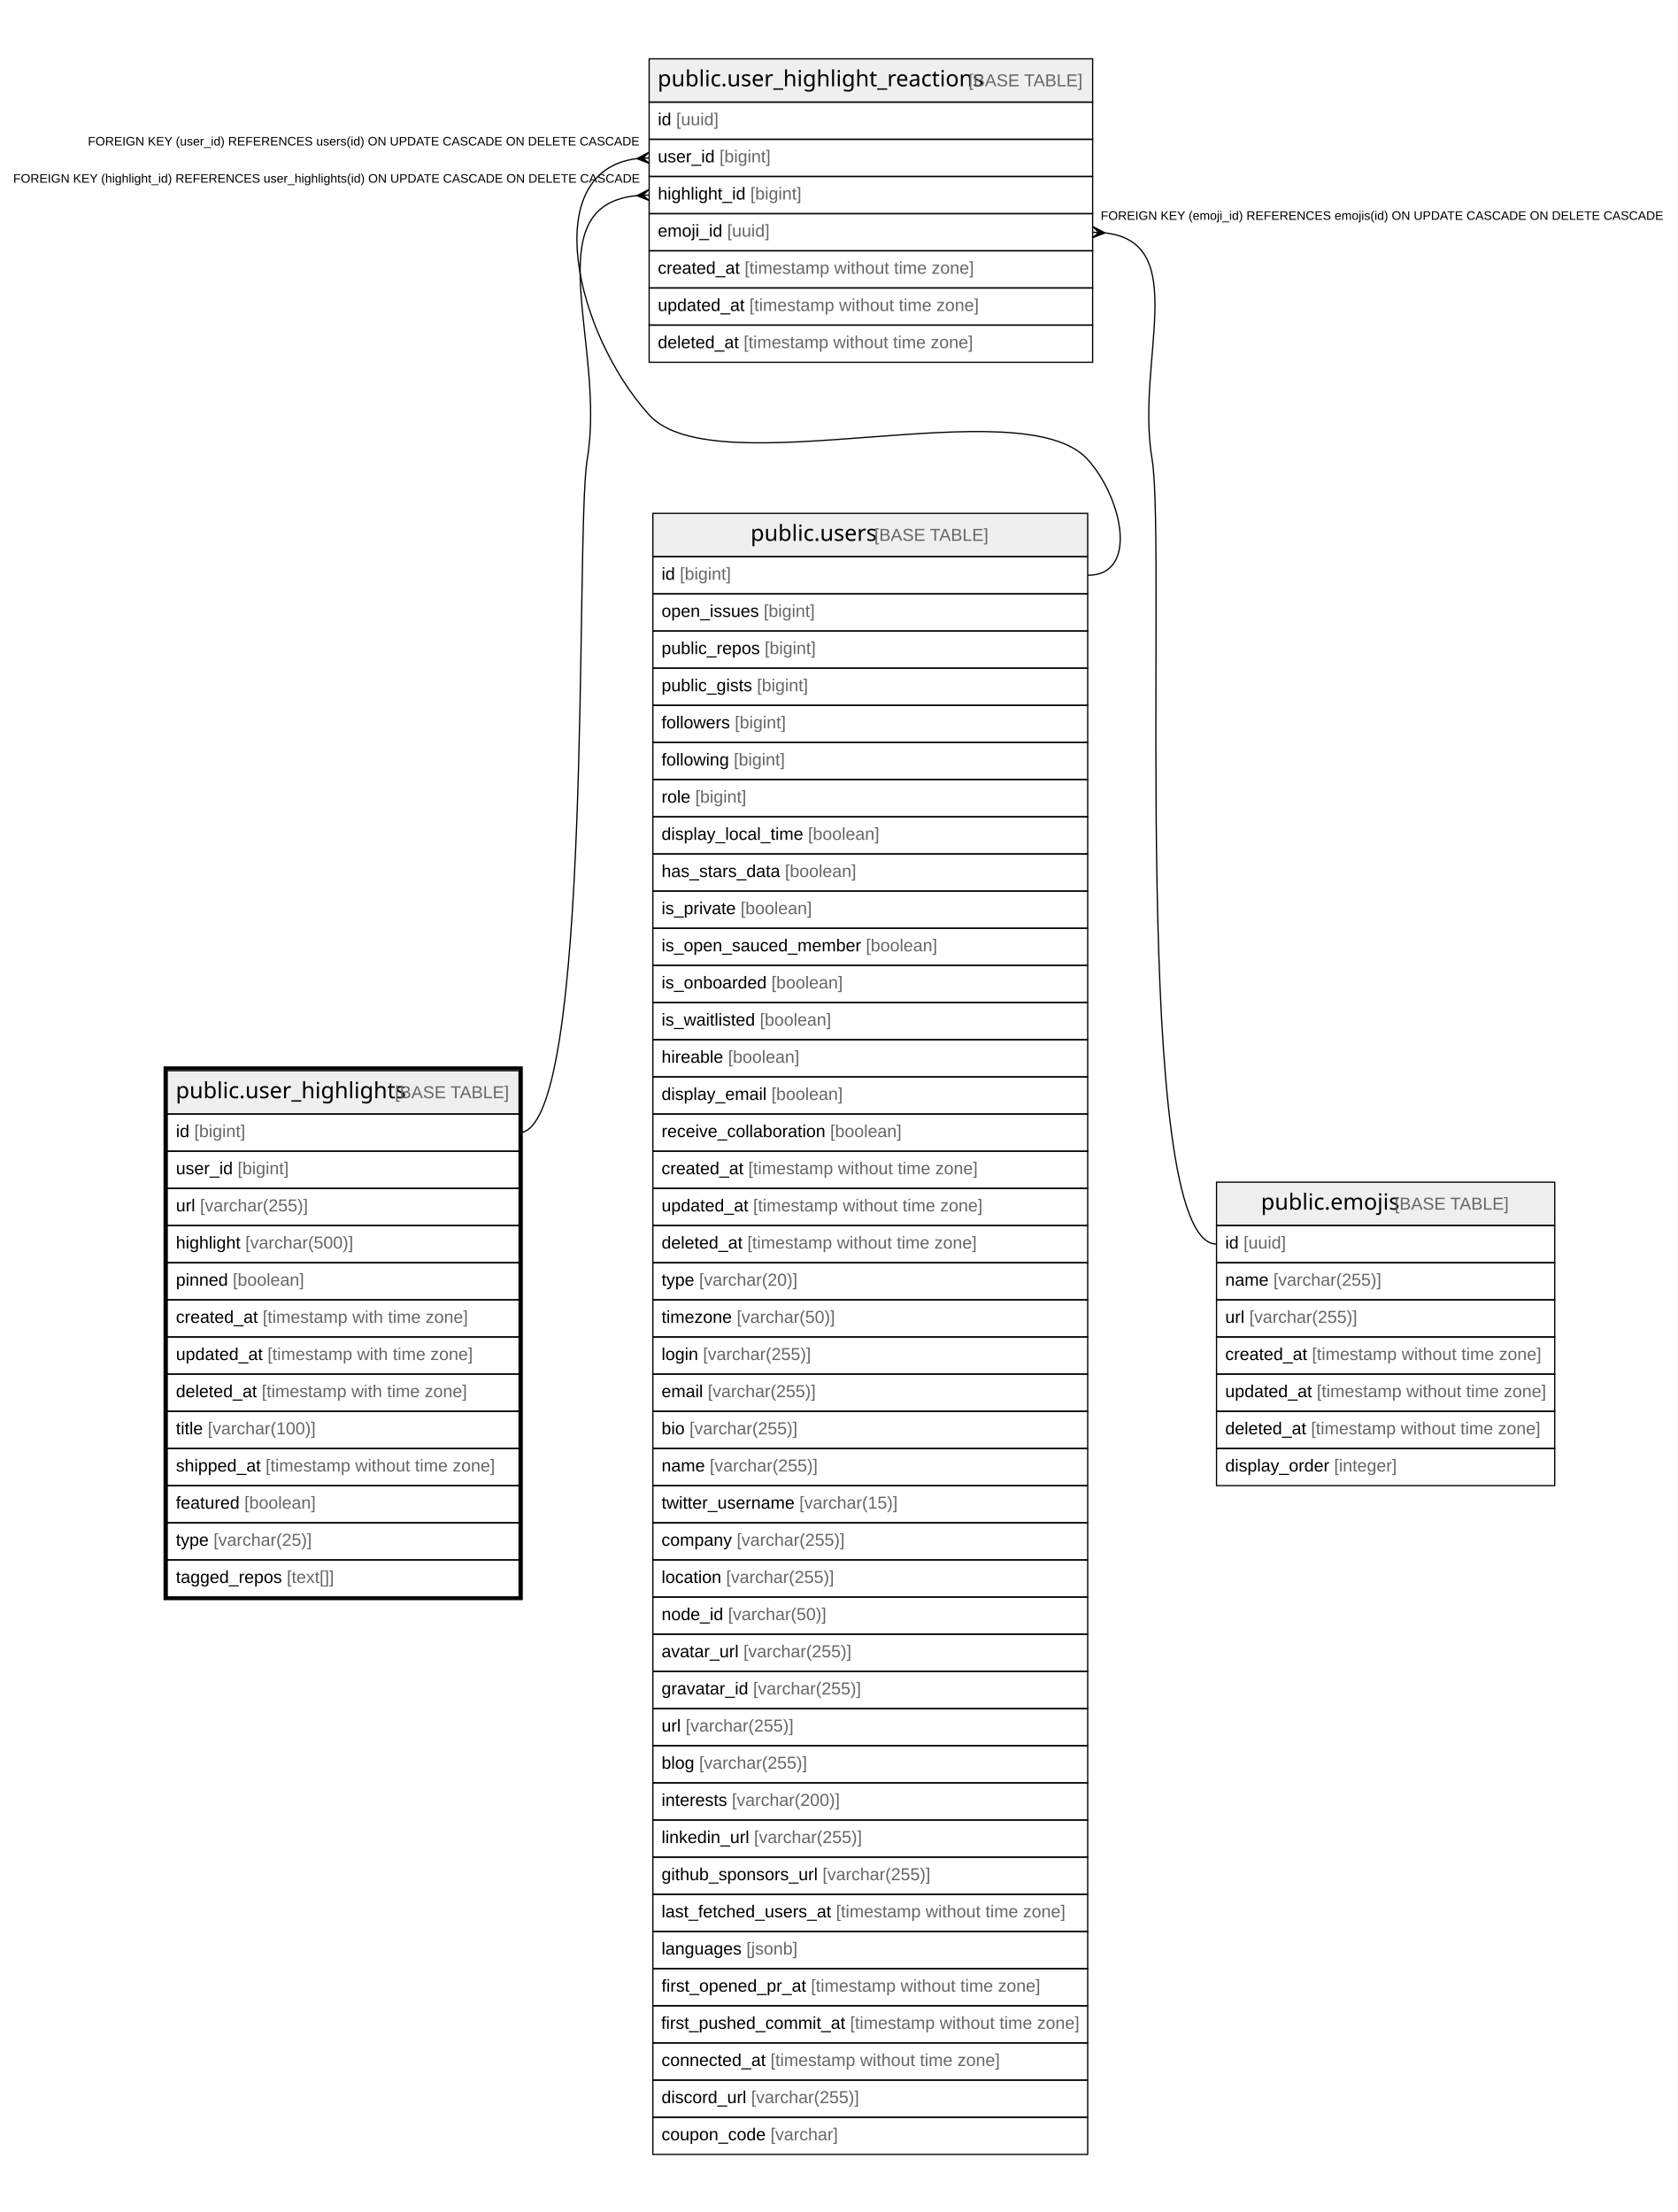
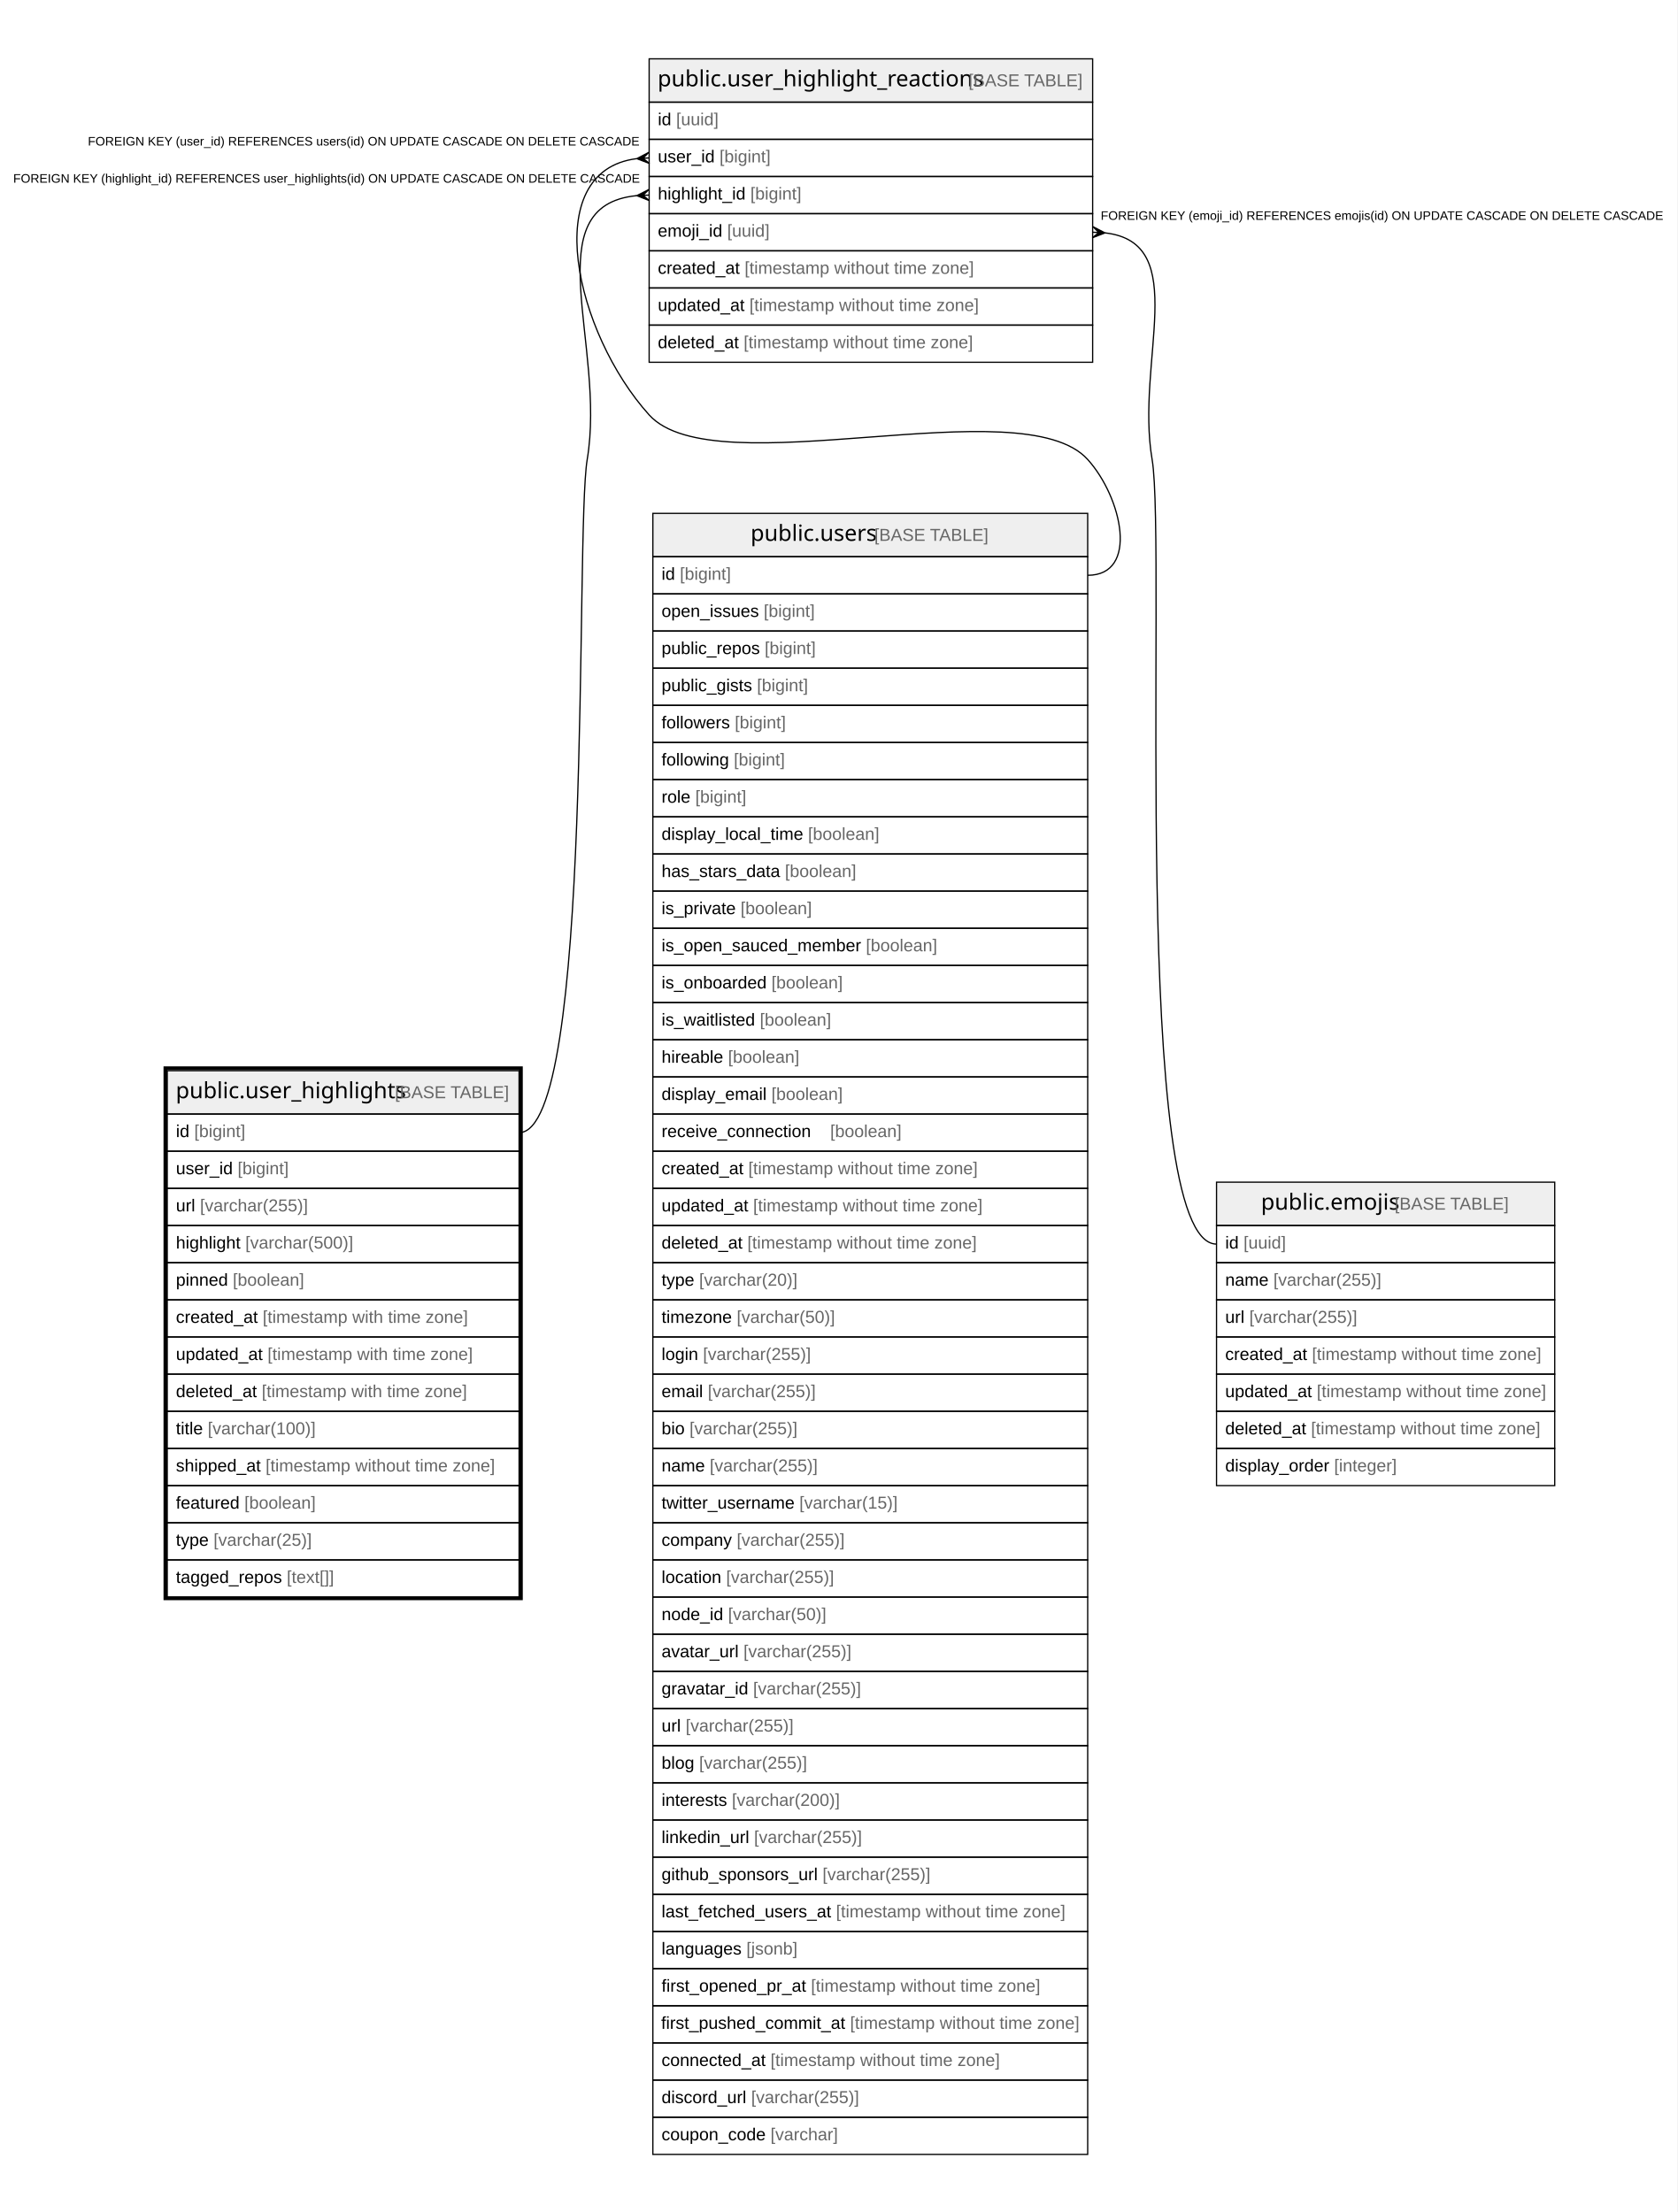
<svg xmlns="http://www.w3.org/2000/svg" width="1354pt" height="1786pt" viewBox="0.00 0.00 1354.00 1786.00">
  <g id="graph0" class="graph" transform="scale(1 1) rotate(0) translate(4 1782)">
    <polygon fill="#ffffff" stroke="transparent" points="-4,4 -4,-1782 1350,-1782 1350,4 -4,4" />
    <g id="node1" class="node">
      <polygon fill="#efefef" stroke="transparent" points="131,-882.5 131,-917.5 415,-917.5 415,-882.5 131,-882.5" />
      <polygon fill="none" stroke="#000000" points="131,-882.5 131,-917.5 415,-917.5 415,-882.5 131,-882.5" />
      <text text-anchor="start" x="137.855" y="-895.3" font-family="Arial Bold" font-size="18.00" fill="#000000">public.user_highlights</text>
      <text text-anchor="start" x="310.891" y="-895.3" font-family="Arial" font-size="14.00" fill="#000000"> </text>
      <text text-anchor="start" x="314.782" y="-895.3" font-family="Arial" font-size="14.00" fill="#666666">[BASE TABLE]</text>
      <polygon fill="none" stroke="#000000" points="131,-852.5 131,-882.5 415,-882.5 415,-852.5 131,-852.5" />
      <text text-anchor="start" x="138" y="-863.9" font-family="Arial" font-size="14.00" fill="#000000">id </text>
      <text text-anchor="start" x="152.78" y="-863.9" font-family="Arial" font-size="14.00" fill="#666666">[bigint]</text>
      <polygon fill="none" stroke="#000000" points="131,-822.5 131,-852.5 415,-852.5 415,-822.5 131,-822.5" />
      <text text-anchor="start" x="138" y="-833.9" font-family="Arial" font-size="14.00" fill="#000000">user_id </text>
      <text text-anchor="start" x="187.788" y="-833.9" font-family="Arial" font-size="14.00" fill="#666666">[bigint]</text>
      <polygon fill="none" stroke="#000000" points="131,-792.5 131,-822.5 415,-822.5 415,-792.5 131,-792.5" />
      <text text-anchor="start" x="138" y="-803.9" font-family="Arial" font-size="14.00" fill="#000000">url </text>
      <text text-anchor="start" x="157.44" y="-803.9" font-family="Arial" font-size="14.00" fill="#666666">[varchar(255)]</text>
      <polygon fill="none" stroke="#000000" points="131,-762.5 131,-792.5 415,-792.5 415,-762.5 131,-762.5" />
      <text text-anchor="start" x="138" y="-773.9" font-family="Arial" font-size="14.00" fill="#000000">highlight </text>
      <text text-anchor="start" x="194.014" y="-773.9" font-family="Arial" font-size="14.00" fill="#666666">[varchar(500)]</text>
      <polygon fill="none" stroke="#000000" points="131,-732.5 131,-762.5 415,-762.5 415,-732.5 131,-732.5" />
      <text text-anchor="start" x="138" y="-743.9" font-family="Arial" font-size="14.00" fill="#000000">pinned </text>
      <text text-anchor="start" x="183.91" y="-743.9" font-family="Arial" font-size="14.00" fill="#666666">[boolean]</text>
      <polygon fill="none" stroke="#000000" points="131,-702.5 131,-732.5 415,-732.5 415,-702.5 131,-702.5" />
      <text text-anchor="start" x="138" y="-713.9" font-family="Arial" font-size="14.00" fill="#000000">created_at </text>
      <text text-anchor="start" x="208.028" y="-713.9" font-family="Arial" font-size="14.00" fill="#666666">[timestamp with time zone]</text>
      <polygon fill="none" stroke="#000000" points="131,-672.5 131,-702.5 415,-702.5 415,-672.5 131,-672.5" />
      <text text-anchor="start" x="138" y="-683.9" font-family="Arial" font-size="14.00" fill="#000000">updated_at </text>
      <text text-anchor="start" x="211.933" y="-683.9" font-family="Arial" font-size="14.00" fill="#666666">[timestamp with time zone]</text>
      <polygon fill="none" stroke="#000000" points="131,-642.5 131,-672.5 415,-672.5 415,-642.5 131,-642.5" />
      <text text-anchor="start" x="138" y="-653.9" font-family="Arial" font-size="14.00" fill="#000000">deleted_at </text>
      <text text-anchor="start" x="207.257" y="-653.9" font-family="Arial" font-size="14.00" fill="#666666">[timestamp with time zone]</text>
      <polygon fill="none" stroke="#000000" points="131,-612.5 131,-642.5 415,-642.5 415,-612.5 131,-612.5" />
      <text text-anchor="start" x="138" y="-623.9" font-family="Arial" font-size="14.00" fill="#000000">title </text>
      <text text-anchor="start" x="163.668" y="-623.9" font-family="Arial" font-size="14.00" fill="#666666">[varchar(100)]</text>
      <polygon fill="none" stroke="#000000" points="131,-582.5 131,-612.5 415,-612.5 415,-582.5 131,-582.5" />
      <text text-anchor="start" x="138" y="-593.9" font-family="Arial" font-size="14.00" fill="#000000">shipped_at </text>
      <text text-anchor="start" x="210.366" y="-593.9" font-family="Arial" font-size="14.00" fill="#666666">[timestamp without time zone]</text>
      <polygon fill="none" stroke="#000000" points="131,-552.5 131,-582.5 415,-582.5 415,-552.5 131,-552.5" />
      <text text-anchor="start" x="138" y="-563.9" font-family="Arial" font-size="14.00" fill="#000000">featured </text>
      <text text-anchor="start" x="193.245" y="-563.9" font-family="Arial" font-size="14.00" fill="#666666">[boolean]</text>
      <polygon fill="none" stroke="#000000" points="131,-522.5 131,-552.5 415,-552.5 415,-522.5 131,-522.5" />
      <text text-anchor="start" x="138" y="-533.9" font-family="Arial" font-size="14.00" fill="#000000">type </text>
      <text text-anchor="start" x="168.346" y="-533.9" font-family="Arial" font-size="14.00" fill="#666666">[varchar(25)]</text>
      <polygon fill="none" stroke="#000000" points="131,-492.5 131,-522.5 415,-522.5 415,-492.5 131,-492.5" />
      <text text-anchor="start" x="138" y="-503.9" font-family="Arial" font-size="14.00" fill="#000000">tagged_repos </text>
      <text text-anchor="start" x="227.485" y="-503.9" font-family="Arial" font-size="14.00" fill="#666666">[text[]]</text>
      <polygon fill="none" stroke="#000000" stroke-width="3" points="129.5,-491.5 129.5,-919.5 416.5,-919.5 416.5,-491.5 129.5,-491.5" />
    </g>
    <g id="node2" class="node">
      <polygon fill="#efefef" stroke="transparent" points="520,-1699.5 520,-1734.5 878,-1734.5 878,-1699.5 520,-1699.5" />
      <polygon fill="none" stroke="#000000" points="520,-1699.5 520,-1734.5 878,-1734.5 878,-1699.5 520,-1699.5" />
      <text text-anchor="start" x="526.845" y="-1712.3" font-family="Arial Bold" font-size="18.00" fill="#000000">public.user_highlight_reactions</text>
      <text text-anchor="start" x="773.901" y="-1712.3" font-family="Arial" font-size="14.00" fill="#000000"> </text>
      <text text-anchor="start" x="777.791" y="-1712.3" font-family="Arial" font-size="14.00" fill="#666666">[BASE TABLE]</text>
      <polygon fill="none" stroke="#000000" points="520,-1669.5 520,-1699.5 878,-1699.5 878,-1669.5 520,-1669.5" />
      <text text-anchor="start" x="527" y="-1680.9" font-family="Arial" font-size="14.00" fill="#000000">id </text>
      <text text-anchor="start" x="541.78" y="-1680.9" font-family="Arial" font-size="14.00" fill="#666666">[uuid]</text>
      <polygon fill="none" stroke="#000000" points="520,-1639.5 520,-1669.5 878,-1669.5 878,-1639.5 520,-1639.5" />
      <text text-anchor="start" x="527" y="-1650.9" font-family="Arial" font-size="14.00" fill="#000000">user_id </text>
      <text text-anchor="start" x="576.788" y="-1650.9" font-family="Arial" font-size="14.00" fill="#666666">[bigint]</text>
      <polygon fill="none" stroke="#000000" points="520,-1609.5 520,-1639.5 878,-1639.5 878,-1609.5 520,-1609.5" />
      <text text-anchor="start" x="527" y="-1620.9" font-family="Arial" font-size="14.00" fill="#000000">highlight_id </text>
      <text text-anchor="start" x="601.686" y="-1620.9" font-family="Arial" font-size="14.00" fill="#666666">[bigint]</text>
      <polygon fill="none" stroke="#000000" points="520,-1579.5 520,-1609.5 878,-1609.5 878,-1579.5 520,-1579.5" />
      <text text-anchor="start" x="527" y="-1590.9" font-family="Arial" font-size="14.00" fill="#000000">emoji_id </text>
      <text text-anchor="start" x="583.001" y="-1590.9" font-family="Arial" font-size="14.00" fill="#666666">[uuid]</text>
      <polygon fill="none" stroke="#000000" points="520,-1549.5 520,-1579.5 878,-1579.5 878,-1549.5 520,-1549.5" />
      <text text-anchor="start" x="527" y="-1560.9" font-family="Arial" font-size="14.00" fill="#000000">created_at </text>
      <text text-anchor="start" x="597.028" y="-1560.9" font-family="Arial" font-size="14.00" fill="#666666">[timestamp without time zone]</text>
      <polygon fill="none" stroke="#000000" points="520,-1519.5 520,-1549.5 878,-1549.5 878,-1519.5 520,-1519.5" />
      <text text-anchor="start" x="527" y="-1530.9" font-family="Arial" font-size="14.00" fill="#000000">updated_at </text>
      <text text-anchor="start" x="600.933" y="-1530.9" font-family="Arial" font-size="14.00" fill="#666666">[timestamp without time zone]</text>
      <polygon fill="none" stroke="#000000" points="520,-1489.5 520,-1519.5 878,-1519.5 878,-1489.5 520,-1489.5" />
      <text text-anchor="start" x="527" y="-1500.9" font-family="Arial" font-size="14.00" fill="#000000">deleted_at </text>
      <text text-anchor="start" x="596.257" y="-1500.9" font-family="Arial" font-size="14.00" fill="#666666">[timestamp without time zone]</text>
    </g>
    <g id="edge1" class="edge">
      <path fill="none" stroke="#000000" d="M509.803,-1624.022C427.148,-1615.818 485.455,-1503.558 470,-1411 460.003,-1351.131 475.697,-867.5 415,-867.5" />
      <polygon fill="#000000" stroke="#000000" points="510.011,-1624.032 519.789,-1628.995 515.005,-1624.266 520,-1624.5 520,-1624.5 520,-1624.5 515.005,-1624.266 520.211,-1620.005 510.011,-1624.032 510.011,-1624.032" />
      <text text-anchor="start" x="6.655" y="-1634.5" font-family="Arial" font-size="10.00" fill="#000000">FOREIGN KEY (highlight_id) REFERENCES user_highlights(id) ON UPDATE CASCADE ON DELETE CASCADE</text>
    </g>
    <g id="node3" class="node">
      <polygon fill="#efefef" stroke="transparent" points="523,-1332.5 523,-1367.5 874,-1367.5 874,-1332.5 523,-1332.5" />
      <polygon fill="none" stroke="#000000" points="523,-1332.5 523,-1367.5 874,-1367.5 874,-1332.5 523,-1332.5" />
      <text text-anchor="start" x="601.866" y="-1345.3" font-family="Arial Bold" font-size="18.00" fill="#000000">public.users</text>
      <text text-anchor="start" x="697.88" y="-1345.3" font-family="Arial" font-size="14.00" fill="#000000"> </text>
      <text text-anchor="start" x="701.771" y="-1345.3" font-family="Arial" font-size="14.00" fill="#666666">[BASE TABLE]</text>
      <polygon fill="none" stroke="#000000" points="523,-1302.5 523,-1332.5 874,-1332.5 874,-1302.5 523,-1302.5" />
      <text text-anchor="start" x="530" y="-1313.9" font-family="Arial" font-size="14.00" fill="#000000">id </text>
      <text text-anchor="start" x="544.78" y="-1313.9" font-family="Arial" font-size="14.00" fill="#666666">[bigint]</text>
      <polygon fill="none" stroke="#000000" points="523,-1272.5 523,-1302.5 874,-1302.5 874,-1272.5 523,-1272.5" />
      <text text-anchor="start" x="530" y="-1283.9" font-family="Arial" font-size="14.00" fill="#000000">open_issues </text>
      <text text-anchor="start" x="612.475" y="-1283.9" font-family="Arial" font-size="14.00" fill="#666666">[bigint]</text>
      <polygon fill="none" stroke="#000000" points="523,-1242.5 523,-1272.5 874,-1272.5 874,-1242.5 523,-1242.5" />
      <text text-anchor="start" x="530" y="-1253.9" font-family="Arial" font-size="14.00" fill="#000000">public_repos </text>
      <text text-anchor="start" x="613.243" y="-1253.9" font-family="Arial" font-size="14.00" fill="#666666">[bigint]</text>
      <polygon fill="none" stroke="#000000" points="523,-1212.5 523,-1242.5 874,-1242.5 874,-1212.5 523,-1212.5" />
      <text text-anchor="start" x="530" y="-1223.9" font-family="Arial" font-size="14.00" fill="#000000">public_gists </text>
      <text text-anchor="start" x="607.014" y="-1223.9" font-family="Arial" font-size="14.00" fill="#666666">[bigint]</text>
      <polygon fill="none" stroke="#000000" points="523,-1182.5 523,-1212.5 874,-1212.5 874,-1182.5 523,-1182.5" />
      <text text-anchor="start" x="530" y="-1193.9" font-family="Arial" font-size="14.00" fill="#000000">followers </text>
      <text text-anchor="start" x="589.109" y="-1193.9" font-family="Arial" font-size="14.00" fill="#666666">[bigint]</text>
      <polygon fill="none" stroke="#000000" points="523,-1152.5 523,-1182.5 874,-1182.5 874,-1152.5 523,-1152.5" />
      <text text-anchor="start" x="530" y="-1163.9" font-family="Arial" font-size="14.00" fill="#000000">following </text>
      <text text-anchor="start" x="588.338" y="-1163.9" font-family="Arial" font-size="14.00" fill="#666666">[bigint]</text>
      <polygon fill="none" stroke="#000000" points="523,-1122.5 523,-1152.5 874,-1152.5 874,-1122.5 523,-1122.5" />
      <text text-anchor="start" x="530" y="-1133.9" font-family="Arial" font-size="14.00" fill="#000000">role </text>
      <text text-anchor="start" x="557.223" y="-1133.9" font-family="Arial" font-size="14.00" fill="#666666">[bigint]</text>
      <polygon fill="none" stroke="#000000" points="523,-1092.5 523,-1122.5 874,-1122.5 874,-1092.5 523,-1092.5" />
      <text text-anchor="start" x="530" y="-1103.9" font-family="Arial" font-size="14.00" fill="#000000">display_local_time </text>
      <text text-anchor="start" x="648.236" y="-1103.9" font-family="Arial" font-size="14.00" fill="#666666">[boolean]</text>
      <polygon fill="none" stroke="#000000" points="523,-1062.5 523,-1092.5 874,-1092.5 874,-1062.5 523,-1062.5" />
      <text text-anchor="start" x="530" y="-1073.9" font-family="Arial" font-size="14.00" fill="#000000">has_stars_data </text>
      <text text-anchor="start" x="629.593" y="-1073.9" font-family="Arial" font-size="14.00" fill="#666666">[boolean]</text>
      <polygon fill="none" stroke="#000000" points="523,-1032.5 523,-1062.5 874,-1062.5 874,-1032.5 523,-1032.5" />
      <text text-anchor="start" x="530" y="-1043.9" font-family="Arial" font-size="14.00" fill="#000000">is_private </text>
      <text text-anchor="start" x="593.785" y="-1043.9" font-family="Arial" font-size="14.00" fill="#666666">[boolean]</text>
      <polygon fill="none" stroke="#000000" points="523,-1002.5 523,-1032.5 874,-1032.5 874,-1002.5 523,-1002.5" />
      <text text-anchor="start" x="530" y="-1013.9" font-family="Arial" font-size="14.00" fill="#000000">is_open_sauced_member </text>
      <text text-anchor="start" x="694.935" y="-1013.9" font-family="Arial" font-size="14.00" fill="#666666">[boolean]</text>
      <polygon fill="none" stroke="#000000" points="523,-972.5 523,-1002.5 874,-1002.5 874,-972.5 523,-972.5" />
      <text text-anchor="start" x="530" y="-983.9" font-family="Arial" font-size="14.00" fill="#000000">is_onboarded </text>
      <text text-anchor="start" x="618.701" y="-983.9" font-family="Arial" font-size="14.00" fill="#666666">[boolean]</text>
      <polygon fill="none" stroke="#000000" points="523,-942.5 523,-972.5 874,-972.5 874,-942.5 523,-942.5" />
      <text text-anchor="start" x="530" y="-953.9" font-family="Arial" font-size="14.00" fill="#000000">is_waitlisted </text>
      <text text-anchor="start" x="609.335" y="-953.9" font-family="Arial" font-size="14.00" fill="#666666">[boolean]</text>
      <polygon fill="none" stroke="#000000" points="523,-912.5 523,-942.5 874,-942.5 874,-912.5 523,-912.5" />
      <text text-anchor="start" x="530" y="-923.9" font-family="Arial" font-size="14.00" fill="#000000">hireable </text>
      <text text-anchor="start" x="583.677" y="-923.9" font-family="Arial" font-size="14.00" fill="#666666">[boolean]</text>
      <polygon fill="none" stroke="#000000" points="523,-882.5 523,-912.5 874,-912.5 874,-882.5 523,-882.5" />
      <text text-anchor="start" x="530" y="-893.9" font-family="Arial" font-size="14.00" fill="#000000">display_email </text>
      <text text-anchor="start" x="618.673" y="-893.9" font-family="Arial" font-size="14.00" fill="#666666">[boolean]</text>
      <polygon fill="none" stroke="#000000" points="523,-852.5 523,-882.5 874,-882.5 874,-852.5 523,-852.5" />
-       <text text-anchor="start" x="530" y="-863.9" font-family="Arial" font-size="14.00" fill="#000000">receive_collaboration </text>
+       <text text-anchor="start" x="530" y="-863.9" font-family="Arial" font-size="14.00" fill="#000000">receive_connection </text>
      <text text-anchor="start" x="666.137" y="-863.9" font-family="Arial" font-size="14.00" fill="#666666">[boolean]</text>
      <polygon fill="none" stroke="#000000" points="523,-822.5 523,-852.5 874,-852.5 874,-822.5 523,-822.5" />
      <text text-anchor="start" x="530" y="-833.9" font-family="Arial" font-size="14.00" fill="#000000">created_at </text>
      <text text-anchor="start" x="600.028" y="-833.9" font-family="Arial" font-size="14.00" fill="#666666">[timestamp without time zone]</text>
      <polygon fill="none" stroke="#000000" points="523,-792.5 523,-822.5 874,-822.5 874,-792.5 523,-792.5" />
      <text text-anchor="start" x="530" y="-803.9" font-family="Arial" font-size="14.00" fill="#000000">updated_at </text>
      <text text-anchor="start" x="603.933" y="-803.9" font-family="Arial" font-size="14.00" fill="#666666">[timestamp without time zone]</text>
      <polygon fill="none" stroke="#000000" points="523,-762.5 523,-792.5 874,-792.5 874,-762.5 523,-762.5" />
      <text text-anchor="start" x="530" y="-773.9" font-family="Arial" font-size="14.00" fill="#000000">deleted_at </text>
      <text text-anchor="start" x="599.257" y="-773.9" font-family="Arial" font-size="14.00" fill="#666666">[timestamp without time zone]</text>
      <polygon fill="none" stroke="#000000" points="523,-732.5 523,-762.5 874,-762.5 874,-732.5 523,-732.5" />
      <text text-anchor="start" x="530" y="-743.9" font-family="Arial" font-size="14.00" fill="#000000">type </text>
      <text text-anchor="start" x="560.346" y="-743.9" font-family="Arial" font-size="14.00" fill="#666666">[varchar(20)]</text>
      <polygon fill="none" stroke="#000000" points="523,-702.5 523,-732.5 874,-732.5 874,-702.5 523,-702.5" />
      <text text-anchor="start" x="530" y="-713.9" font-family="Arial" font-size="14.00" fill="#000000">timezone </text>
      <text text-anchor="start" x="590.679" y="-713.9" font-family="Arial" font-size="14.00" fill="#666666">[varchar(50)]</text>
      <polygon fill="none" stroke="#000000" points="523,-672.5 523,-702.5 874,-702.5 874,-672.5 523,-672.5" />
      <text text-anchor="start" x="530" y="-683.9" font-family="Arial" font-size="14.00" fill="#000000">login </text>
      <text text-anchor="start" x="563.452" y="-683.9" font-family="Arial" font-size="14.00" fill="#666666">[varchar(255)]</text>
      <polygon fill="none" stroke="#000000" points="523,-642.5 523,-672.5 874,-672.5 874,-642.5 523,-642.5" />
      <text text-anchor="start" x="530" y="-653.9" font-family="Arial" font-size="14.00" fill="#000000">email </text>
      <text text-anchor="start" x="567.33" y="-653.9" font-family="Arial" font-size="14.00" fill="#666666">[varchar(255)]</text>
      <polygon fill="none" stroke="#000000" points="523,-612.5 523,-642.5 874,-642.5 874,-612.5 523,-612.5" />
      <text text-anchor="start" x="530" y="-623.9" font-family="Arial" font-size="14.00" fill="#000000">bio </text>
      <text text-anchor="start" x="552.562" y="-623.9" font-family="Arial" font-size="14.00" fill="#666666">[varchar(255)]</text>
      <polygon fill="none" stroke="#000000" points="523,-582.5 523,-612.5 874,-612.5 874,-582.5 523,-582.5" />
      <text text-anchor="start" x="530" y="-593.9" font-family="Arial" font-size="14.00" fill="#000000">name </text>
      <text text-anchor="start" x="568.899" y="-593.9" font-family="Arial" font-size="14.00" fill="#666666">[varchar(255)]</text>
      <polygon fill="none" stroke="#000000" points="523,-552.5 523,-582.5 874,-582.5 874,-552.5 523,-552.5" />
      <text text-anchor="start" x="530" y="-563.9" font-family="Arial" font-size="14.00" fill="#000000">twitter_username </text>
      <text text-anchor="start" x="641.236" y="-563.9" font-family="Arial" font-size="14.00" fill="#666666">[varchar(15)]</text>
      <polygon fill="none" stroke="#000000" points="523,-522.5 523,-552.5 874,-552.5 874,-522.5 523,-522.5" />
      <text text-anchor="start" x="530" y="-533.9" font-family="Arial" font-size="14.00" fill="#000000">company </text>
      <text text-anchor="start" x="590.682" y="-533.9" font-family="Arial" font-size="14.00" fill="#666666">[varchar(255)]</text>
      <polygon fill="none" stroke="#000000" points="523,-492.5 523,-522.5 874,-522.5 874,-492.5 523,-492.5" />
      <text text-anchor="start" x="530" y="-503.9" font-family="Arial" font-size="14.00" fill="#000000">location </text>
      <text text-anchor="start" x="582.125" y="-503.9" font-family="Arial" font-size="14.00" fill="#666666">[varchar(255)]</text>
      <polygon fill="none" stroke="#000000" points="523,-462.5 523,-492.5 874,-492.5 874,-462.5 523,-462.5" />
      <text text-anchor="start" x="530" y="-473.9" font-family="Arial" font-size="14.00" fill="#000000">node_id </text>
      <text text-anchor="start" x="583.693" y="-473.9" font-family="Arial" font-size="14.00" fill="#666666">[varchar(50)]</text>
      <polygon fill="none" stroke="#000000" points="523,-432.5 523,-462.5 874,-462.5 874,-432.5 523,-432.5" />
      <text text-anchor="start" x="530" y="-443.9" font-family="Arial" font-size="14.00" fill="#000000">avatar_url </text>
      <text text-anchor="start" x="596.122" y="-443.9" font-family="Arial" font-size="14.00" fill="#666666">[varchar(255)]</text>
      <polygon fill="none" stroke="#000000" points="523,-402.5 523,-432.5 874,-432.5 874,-402.5 523,-402.5" />
      <text text-anchor="start" x="530" y="-413.9" font-family="Arial" font-size="14.00" fill="#000000">gravatar_id </text>
      <text text-anchor="start" x="603.905" y="-413.9" font-family="Arial" font-size="14.00" fill="#666666">[varchar(255)]</text>
      <polygon fill="none" stroke="#000000" points="523,-372.5 523,-402.5 874,-402.5 874,-372.5 523,-372.5" />
      <text text-anchor="start" x="530" y="-383.9" font-family="Arial" font-size="14.00" fill="#000000">url </text>
      <text text-anchor="start" x="549.44" y="-383.9" font-family="Arial" font-size="14.00" fill="#666666">[varchar(255)]</text>
      <polygon fill="none" stroke="#000000" points="523,-342.5 523,-372.5 874,-372.5 874,-342.5 523,-342.5" />
      <text text-anchor="start" x="530" y="-353.9" font-family="Arial" font-size="14.00" fill="#000000">blog </text>
      <text text-anchor="start" x="560.345" y="-353.9" font-family="Arial" font-size="14.00" fill="#666666">[varchar(255)]</text>
      <polygon fill="none" stroke="#000000" points="523,-312.5 523,-342.5 874,-342.5 874,-312.5 523,-312.5" />
      <text text-anchor="start" x="530" y="-323.9" font-family="Arial" font-size="14.00" fill="#000000">interests </text>
      <text text-anchor="start" x="586.787" y="-323.9" font-family="Arial" font-size="14.00" fill="#666666">[varchar(200)]</text>
      <polygon fill="none" stroke="#000000" points="523,-282.5 523,-312.5 874,-312.5 874,-282.5 523,-282.5" />
      <text text-anchor="start" x="530" y="-293.9" font-family="Arial" font-size="14.00" fill="#000000">linkedin_url </text>
      <text text-anchor="start" x="604.673" y="-293.9" font-family="Arial" font-size="14.00" fill="#666666">[varchar(255)]</text>
      <polygon fill="none" stroke="#000000" points="523,-252.5 523,-282.5 874,-282.5 874,-252.5 523,-252.5" />
      <text text-anchor="start" x="530" y="-263.9" font-family="Arial" font-size="14.00" fill="#000000">github_sponsors_url </text>
      <text text-anchor="start" x="659.924" y="-263.9" font-family="Arial" font-size="14.00" fill="#666666">[varchar(255)]</text>
      <polygon fill="none" stroke="#000000" points="523,-222.5 523,-252.5 874,-252.5 874,-222.5 523,-222.5" />
      <text text-anchor="start" x="530" y="-233.9" font-family="Arial" font-size="14.00" fill="#000000">last_fetched_users_at </text>
      <text text-anchor="start" x="670.829" y="-233.9" font-family="Arial" font-size="14.00" fill="#666666">[timestamp without time zone]</text>
      <polygon fill="none" stroke="#000000" points="523,-192.5 523,-222.5 874,-222.5 874,-192.5 523,-192.5" />
      <text text-anchor="start" x="530" y="-203.9" font-family="Arial" font-size="14.00" fill="#000000">languages </text>
      <text text-anchor="start" x="598.475" y="-203.9" font-family="Arial" font-size="14.00" fill="#666666">[jsonb]</text>
      <polygon fill="none" stroke="#000000" points="523,-162.5 523,-192.5 874,-192.5 874,-162.5 523,-162.5" />
      <text text-anchor="start" x="530" y="-173.9" font-family="Arial" font-size="14.00" fill="#000000">first_opened_pr_at </text>
      <text text-anchor="start" x="650.599" y="-173.9" font-family="Arial" font-size="14.00" fill="#666666">[timestamp without time zone]</text>
      <polygon fill="none" stroke="#000000" points="523,-132.5 523,-162.5 874,-162.5 874,-132.5 523,-132.5" />
      <text text-anchor="start" x="529.693" y="-143.9" font-family="Arial" font-size="14.00" fill="#000000">first_pushed_commit_at </text>
      <text text-anchor="start" x="682.167" y="-143.9" font-family="Arial" font-size="14.00" fill="#666666">[timestamp without time zone]</text>
      <polygon fill="none" stroke="#000000" points="523,-102.5 523,-132.5 874,-132.5 874,-102.5 523,-102.5" />
      <text text-anchor="start" x="530" y="-113.9" font-family="Arial" font-size="14.00" fill="#000000">connected_at </text>
      <text text-anchor="start" x="617.933" y="-113.9" font-family="Arial" font-size="14.00" fill="#666666">[timestamp without time zone]</text>
      <polygon fill="none" stroke="#000000" points="523,-72.5 523,-102.5 874,-102.5 874,-72.5 523,-72.5" />
      <text text-anchor="start" x="530" y="-83.9" font-family="Arial" font-size="14.00" fill="#000000">discord_url </text>
      <text text-anchor="start" x="602.338" y="-83.9" font-family="Arial" font-size="14.00" fill="#666666">[varchar(255)]</text>
      <polygon fill="none" stroke="#000000" points="523,-42.5 523,-72.5 874,-72.5 874,-42.5 523,-42.5" />
      <text text-anchor="start" x="530" y="-53.9" font-family="Arial" font-size="14.00" fill="#000000">coupon_code </text>
      <text text-anchor="start" x="617.934" y="-53.9" font-family="Arial" font-size="14.00" fill="#666666">[varchar]</text>
    </g>
    <g id="edge2" class="edge">
      <path fill="none" stroke="#000000" d="M509.749,-1653.876C430.201,-1643.743 460.591,-1512.757 520,-1447 573.009,-1388.327 820.991,-1469.673 874,-1411 901.858,-1380.165 915.556,-1317.5 874,-1317.5" />
      <polygon fill="#000000" stroke="#000000" points="510.019,-1653.892 519.726,-1658.992 515.009,-1654.196 520,-1654.5 520,-1654.5 520,-1654.5 515.009,-1654.196 520.274,-1650.008 510.019,-1653.892 510.019,-1653.892" />
      <text text-anchor="start" x="66.942" y="-1664.5" font-family="Arial" font-size="10.00" fill="#000000">FOREIGN KEY (user_id) REFERENCES users(id) ON UPDATE CASCADE ON DELETE CASCADE</text>
    </g>
    <g id="node4" class="node">
      <polygon fill="#efefef" stroke="transparent" points="978,-792.5 978,-827.5 1251,-827.5 1251,-792.5 978,-792.5" />
      <polygon fill="none" stroke="#000000" points="978,-792.5 978,-827.5 1251,-827.5 1251,-792.5 978,-792.5" />
      <text text-anchor="start" x="1013.872" y="-805.3" font-family="Arial Bold" font-size="18.00" fill="#000000">public.emojis</text>
      <text text-anchor="start" x="1117.874" y="-805.3" font-family="Arial" font-size="14.00" fill="#000000"> </text>
      <text text-anchor="start" x="1121.765" y="-805.3" font-family="Arial" font-size="14.00" fill="#666666">[BASE TABLE]</text>
      <polygon fill="none" stroke="#000000" points="978,-762.5 978,-792.5 1251,-792.5 1251,-762.5 978,-762.5" />
      <text text-anchor="start" x="985" y="-773.9" font-family="Arial" font-size="14.00" fill="#000000">id </text>
      <text text-anchor="start" x="999.78" y="-773.9" font-family="Arial" font-size="14.00" fill="#666666">[uuid]</text>
      <polygon fill="none" stroke="#000000" points="978,-732.5 978,-762.5 1251,-762.5 1251,-732.5 978,-732.5" />
      <text text-anchor="start" x="985" y="-743.9" font-family="Arial" font-size="14.00" fill="#000000">name </text>
      <text text-anchor="start" x="1023.899" y="-743.9" font-family="Arial" font-size="14.00" fill="#666666">[varchar(255)]</text>
      <polygon fill="none" stroke="#000000" points="978,-702.5 978,-732.5 1251,-732.5 1251,-702.5 978,-702.5" />
      <text text-anchor="start" x="985" y="-713.9" font-family="Arial" font-size="14.00" fill="#000000">url </text>
      <text text-anchor="start" x="1004.44" y="-713.9" font-family="Arial" font-size="14.00" fill="#666666">[varchar(255)]</text>
      <polygon fill="none" stroke="#000000" points="978,-672.5 978,-702.5 1251,-702.5 1251,-672.5 978,-672.5" />
      <text text-anchor="start" x="985" y="-683.9" font-family="Arial" font-size="14.00" fill="#000000">created_at </text>
      <text text-anchor="start" x="1055.028" y="-683.9" font-family="Arial" font-size="14.00" fill="#666666">[timestamp without time zone]</text>
      <polygon fill="none" stroke="#000000" points="978,-642.5 978,-672.5 1251,-672.5 1251,-642.5 978,-642.5" />
      <text text-anchor="start" x="984.964" y="-653.9" font-family="Arial" font-size="14.00" fill="#000000">updated_at </text>
      <text text-anchor="start" x="1058.896" y="-653.9" font-family="Arial" font-size="14.00" fill="#666666">[timestamp without time zone]</text>
      <polygon fill="none" stroke="#000000" points="978,-612.5 978,-642.5 1251,-642.5 1251,-612.5 978,-612.5" />
      <text text-anchor="start" x="985" y="-623.9" font-family="Arial" font-size="14.00" fill="#000000">deleted_at </text>
      <text text-anchor="start" x="1054.257" y="-623.9" font-family="Arial" font-size="14.00" fill="#666666">[timestamp without time zone]</text>
      <polygon fill="none" stroke="#000000" points="978,-582.5 978,-612.5 1251,-612.5 1251,-582.5 978,-582.5" />
      <text text-anchor="start" x="985" y="-593.9" font-family="Arial" font-size="14.00" fill="#000000">display_order </text>
      <text text-anchor="start" x="1072.903" y="-593.9" font-family="Arial" font-size="14.00" fill="#666666">[integer]</text>
    </g>
    <g id="edge3" class="edge">
      <path fill="none" stroke="#000000" d="M888.136,-1593.953C958.082,-1585.904 912.44,-1490.53 926,-1411 937.87,-1341.379 907.374,-777.5 978,-777.5" />
      <polygon fill="#000000" stroke="#000000" points="887.986,-1593.961 877.758,-1590.006 882.993,-1594.231 878,-1594.5 878,-1594.5 878,-1594.5 882.993,-1594.231 878.242,-1598.994 887.986,-1593.961 887.986,-1593.961" />
      <text text-anchor="start" x="884.505" y="-1604.5" font-family="Arial" font-size="10.00" fill="#000000">FOREIGN KEY (emoji_id) REFERENCES emojis(id) ON UPDATE CASCADE ON DELETE CASCADE</text>
    </g>
  </g>
</svg>
